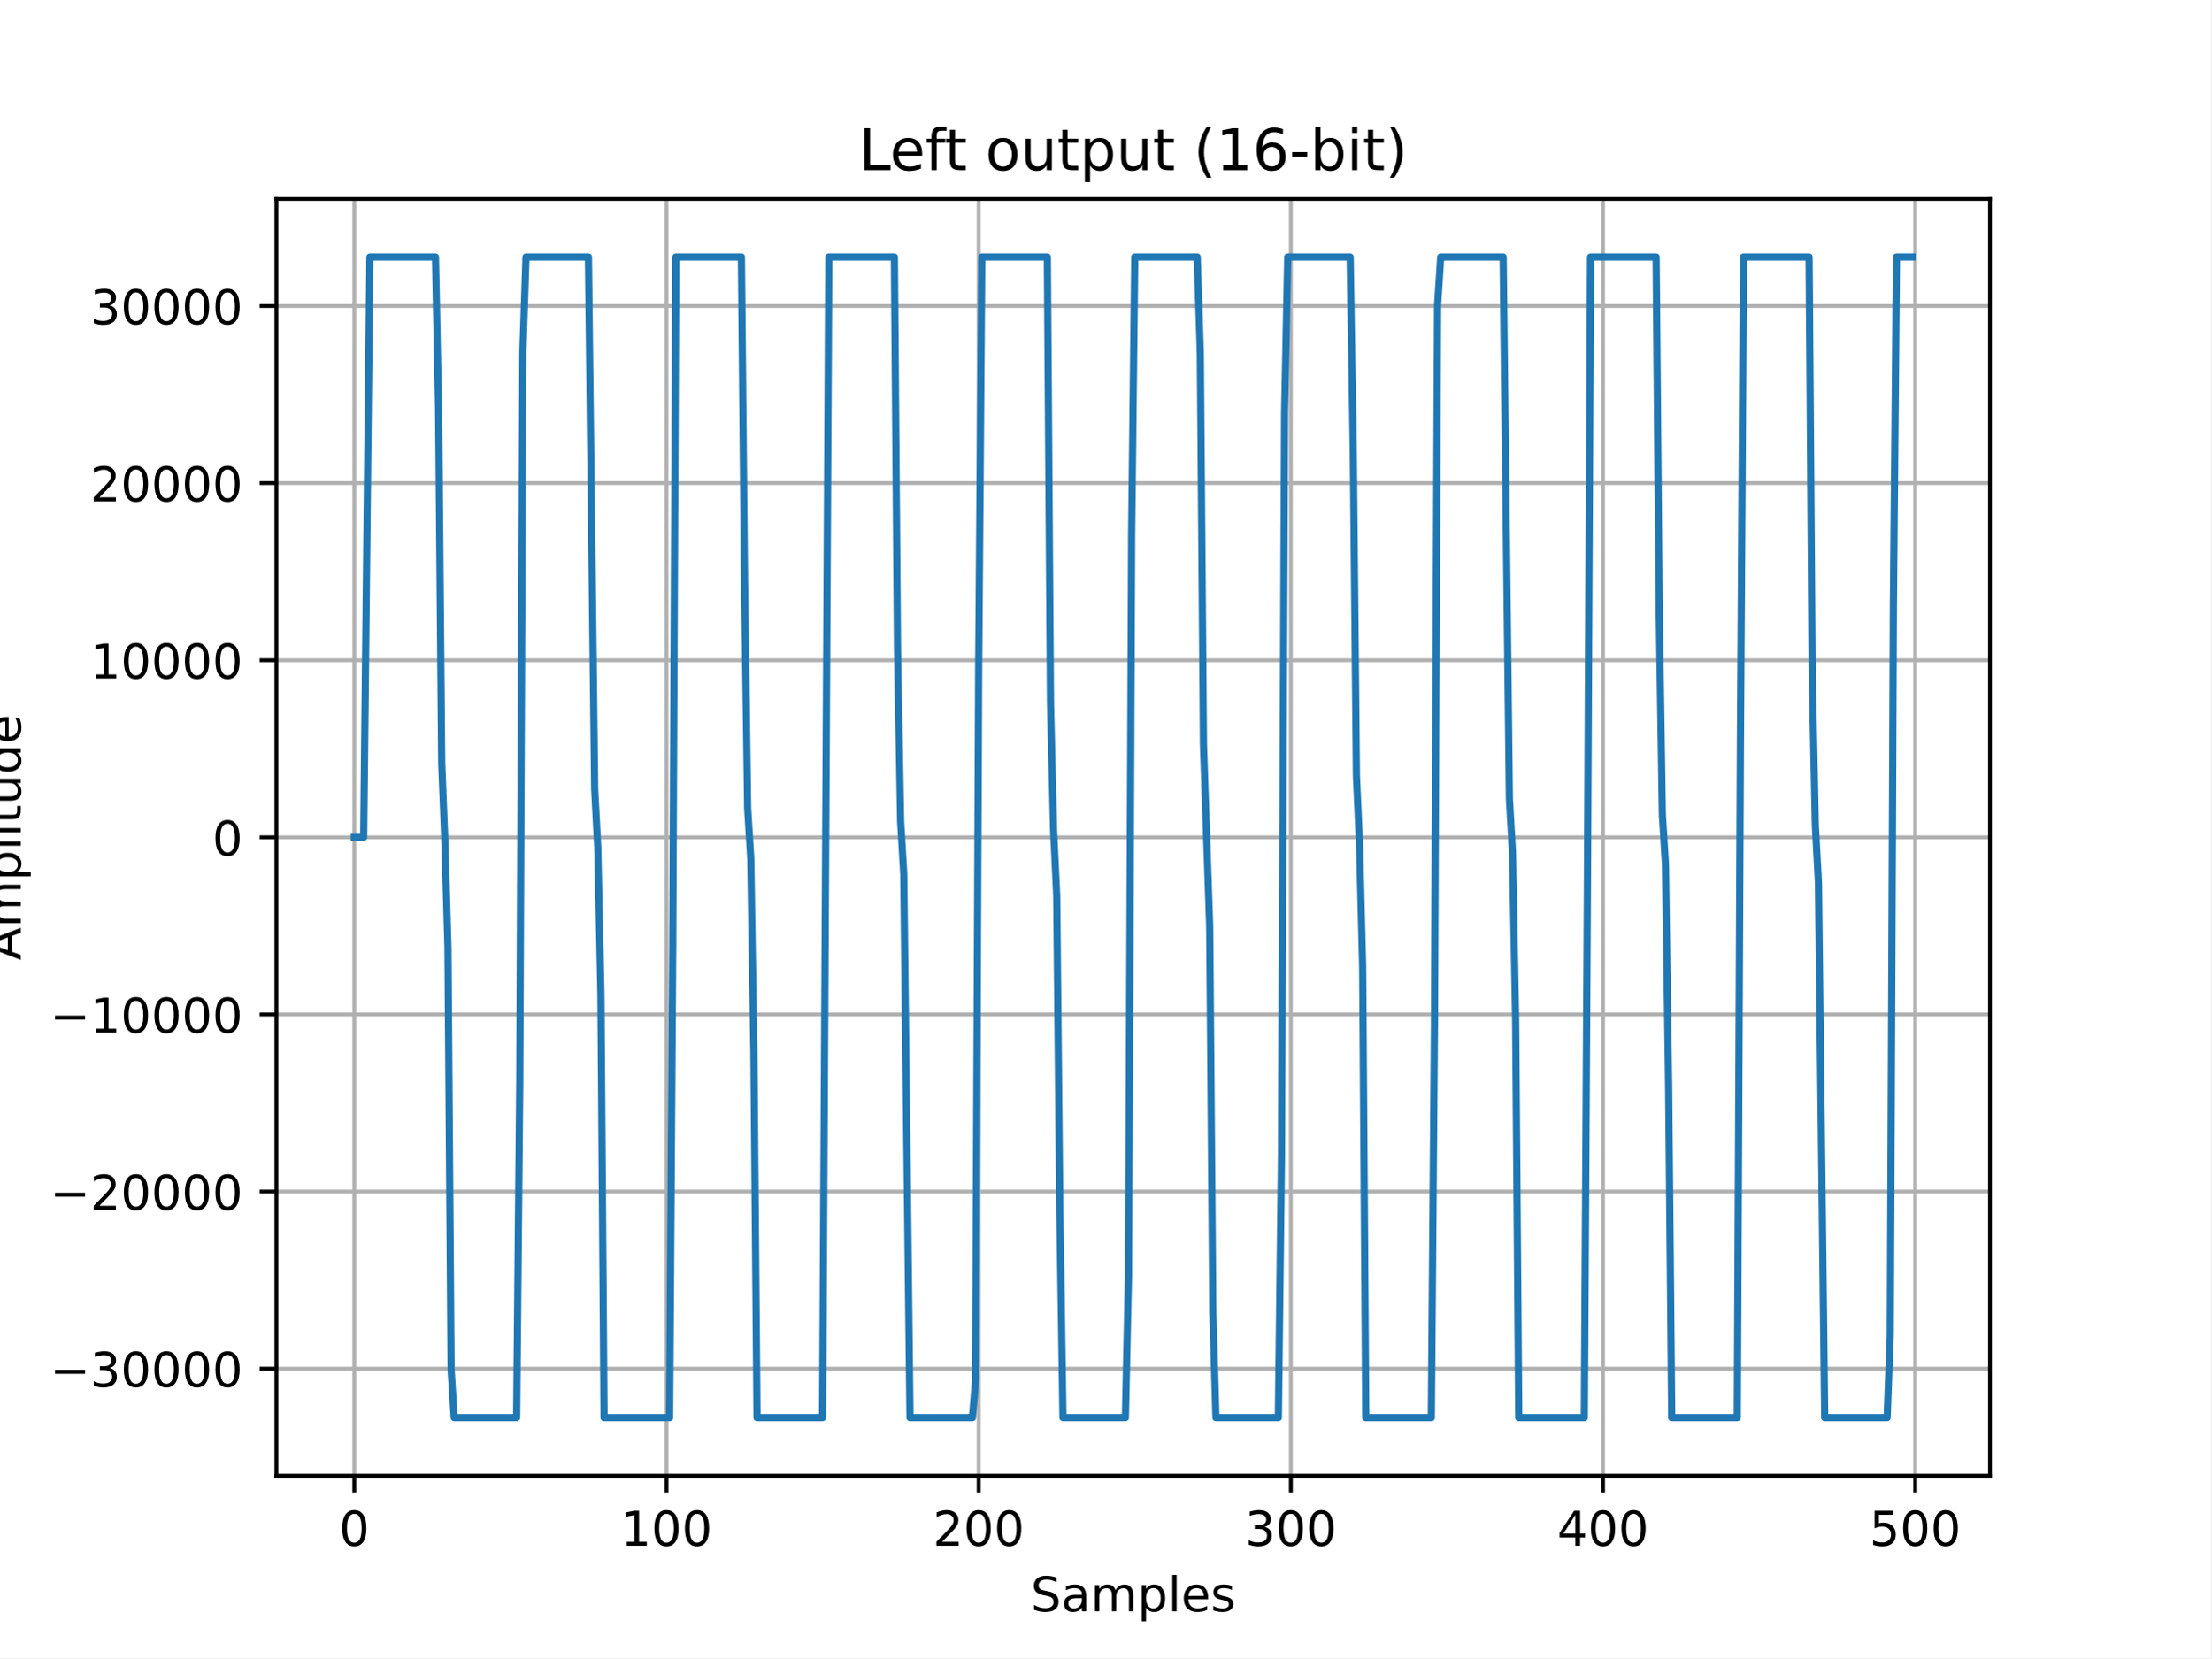
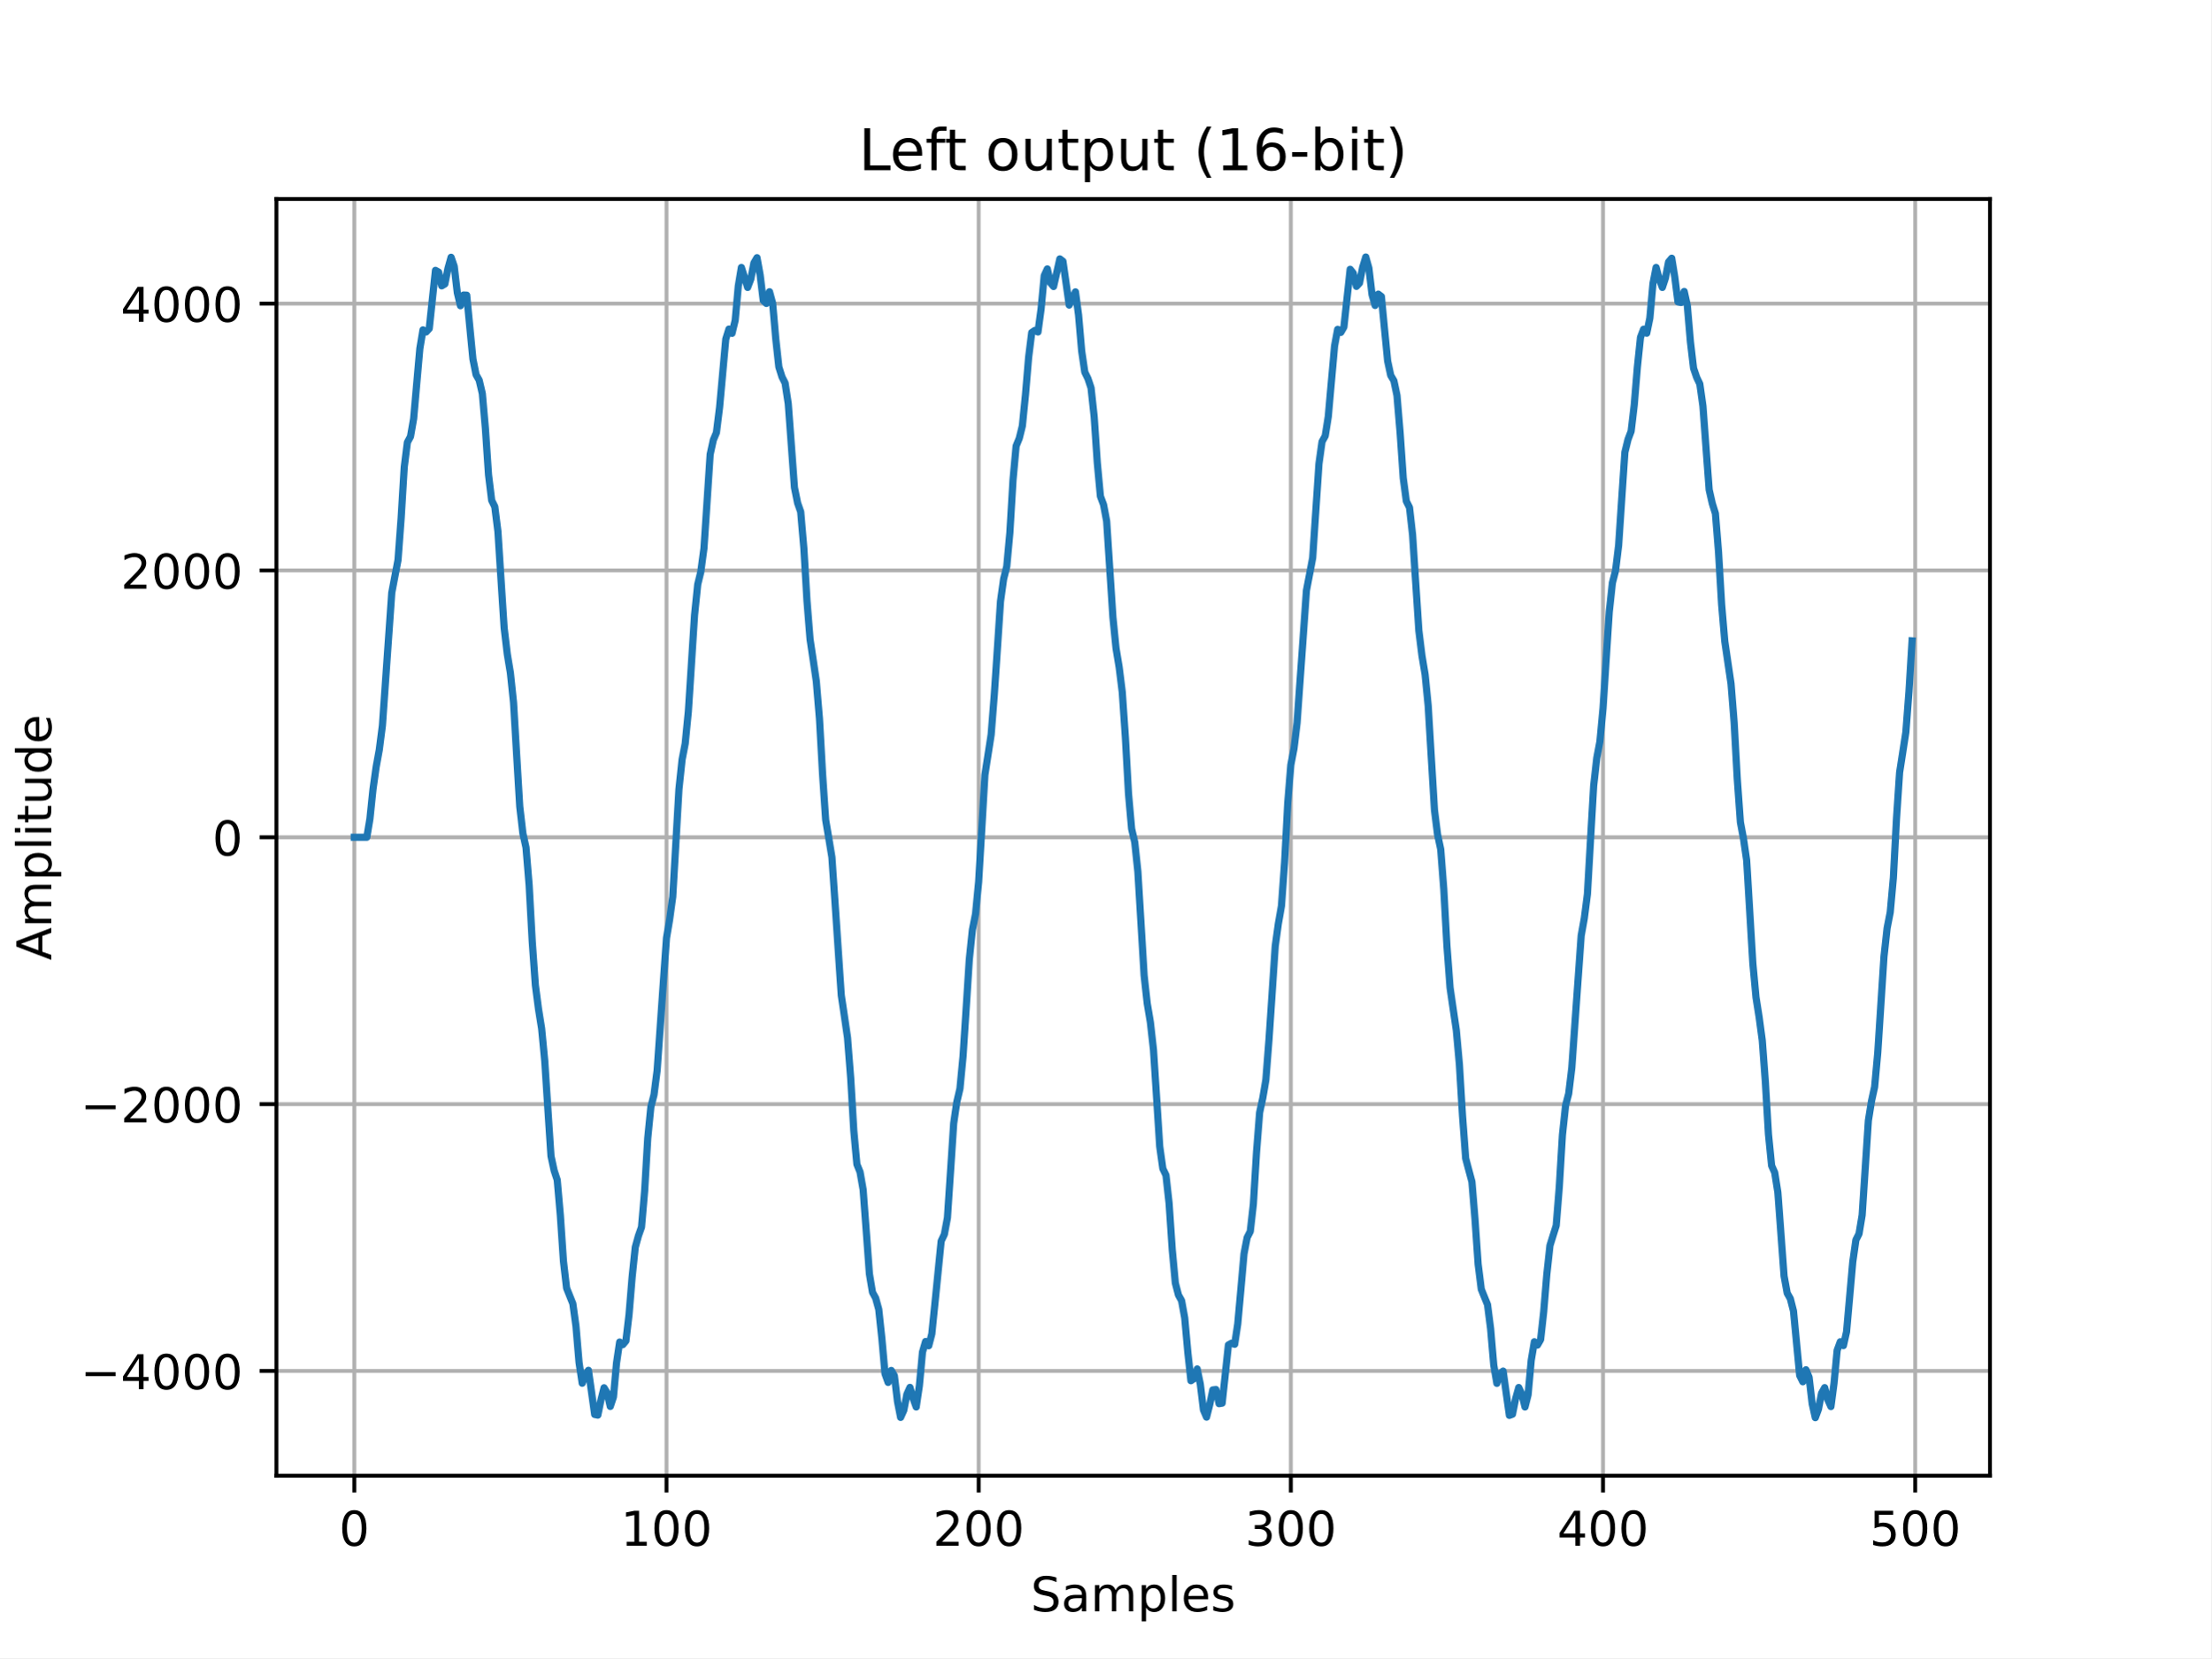
<svg xmlns="http://www.w3.org/2000/svg" xmlns:xlink="http://www.w3.org/1999/xlink" width="460.8pt" height="345.6pt" viewBox="0 0 460.8 345.6" version="1.1">
  <defs>
    <style type="text/css">*{stroke-linejoin: round; stroke-linecap: butt}</style>
  </defs>
  <g id="figure_1">
    <g id="patch_1">
      <path d="M 0 345.6  L 460.8 345.6  L 460.8 0  L 0 0  z " style="fill: #ffffff" />
    </g>
    <g id="axes_1">
      <g id="patch_2">
        <path d="M 57.6 307.584  L 414.72 307.584  L 414.72 41.472  L 57.6 41.472  z " style="fill: #ffffff" />
      </g>
      <g id="matplotlib.axis_1">
        <g id="xtick_1">
          <g id="line2d_1">
-             <path d="M 73.833 307.584  L 73.833 41.472  " clip-path="url(#p430d4b25c9)" style="fill: none; stroke: #b0b0b0; stroke-width: 0.8; stroke-linecap: square" />
+             <path d="M 73.833 307.584  L 73.833 41.472  " clip-path="url(#pffcb5b74a2)" style="fill: none; stroke: #b0b0b0; stroke-width: 0.8; stroke-linecap: square" />
          </g>
          <g id="line2d_2">
            <defs>
-               <path id="mc5b16ce6fd" d="M 0 0  L 0 3.5  " style="stroke: #000000; stroke-width: 0.8" />
+               <path id="m507d42bca2" d="M 0 0  L 0 3.5  " style="stroke: #000000; stroke-width: 0.8" />
            </defs>
            <g>
-               <use xlink:href="#mc5b16ce6fd" x="73.833" y="307.584" style="stroke: #000000; stroke-width: 0.8" />
+               <use xlink:href="#m507d42bca2" x="73.833" y="307.584" style="stroke: #000000; stroke-width: 0.8" />
            </g>
          </g>
          <g id="text_1">
            <g transform="translate(70.65148 322.1824) scale(0.1 -0.1)">
              <defs>
                <path id="DejaVuSans-30" d="M 2034 4250  Q 1547 4250 1301 3770  Q 1056 3291 1056 2328  Q 1056 1369 1301 889  Q 1547 409 2034 409  Q 2525 409 2770 889  Q 3016 1369 3016 2328  Q 3016 3291 2770 3770  Q 2525 4250 2034 4250  z M 2034 4750  Q 2819 4750 3233 4129  Q 3647 3509 3647 2328  Q 3647 1150 3233 529  Q 2819 -91 2034 -91  Q 1250 -91 836 529  Q 422 1150 422 2328  Q 422 3509 836 4129  Q 1250 4750 2034 4750  z " transform="scale(0.015625)" />
              </defs>
              <use xlink:href="#DejaVuSans-30" />
            </g>
          </g>
        </g>
        <g id="xtick_2">
          <g id="line2d_3">
-             <path d="M 138.894 307.584  L 138.894 41.472  " clip-path="url(#p430d4b25c9)" style="fill: none; stroke: #b0b0b0; stroke-width: 0.8; stroke-linecap: square" />
+             <path d="M 138.894 307.584  L 138.894 41.472  " clip-path="url(#pffcb5b74a2)" style="fill: none; stroke: #b0b0b0; stroke-width: 0.8; stroke-linecap: square" />
          </g>
          <g id="line2d_4">
            <g>
-               <use xlink:href="#mc5b16ce6fd" x="138.894" y="307.584" style="stroke: #000000; stroke-width: 0.8" />
+               <use xlink:href="#m507d42bca2" x="138.894" y="307.584" style="stroke: #000000; stroke-width: 0.8" />
            </g>
          </g>
          <g id="text_2">
            <g transform="translate(129.35 322.1824) scale(0.1 -0.1)">
              <defs>
                <path id="DejaVuSans-31" d="M 794 531  L 1825 531  L 1825 4091  L 703 3866  L 703 4441  L 1819 4666  L 2450 4666  L 2450 531  L 3481 531  L 3481 0  L 794 0  L 794 531  z " transform="scale(0.015625)" />
              </defs>
              <use xlink:href="#DejaVuSans-31" />
              <use xlink:href="#DejaVuSans-30" x="63.623" />
              <use xlink:href="#DejaVuSans-30" x="127.246" />
            </g>
          </g>
        </g>
        <g id="xtick_3">
          <g id="line2d_5">
-             <path d="M 203.955 307.584  L 203.955 41.472  " clip-path="url(#p430d4b25c9)" style="fill: none; stroke: #b0b0b0; stroke-width: 0.8; stroke-linecap: square" />
+             <path d="M 203.955 307.584  L 203.955 41.472  " clip-path="url(#pffcb5b74a2)" style="fill: none; stroke: #b0b0b0; stroke-width: 0.8; stroke-linecap: square" />
          </g>
          <g id="line2d_6">
            <g>
-               <use xlink:href="#mc5b16ce6fd" x="203.955" y="307.584" style="stroke: #000000; stroke-width: 0.8" />
+               <use xlink:href="#m507d42bca2" x="203.955" y="307.584" style="stroke: #000000; stroke-width: 0.8" />
            </g>
          </g>
          <g id="text_3">
            <g transform="translate(194.411 322.1824) scale(0.1 -0.1)">
              <defs>
                <path id="DejaVuSans-32" d="M 1228 531  L 3431 531  L 3431 0  L 469 0  L 469 531  Q 828 903 1448 1529  Q 2069 2156 2228 2338  Q 2531 2678 2651 2914  Q 2772 3150 2772 3378  Q 2772 3750 2511 3984  Q 2250 4219 1831 4219  Q 1534 4219 1204 4116  Q 875 4013 500 3803  L 500 4441  Q 881 4594 1212 4672  Q 1544 4750 1819 4750  Q 2544 4750 2975 4387  Q 3406 4025 3406 3419  Q 3406 3131 3298 2873  Q 3191 2616 2906 2266  Q 2828 2175 2409 1742  Q 1991 1309 1228 531  z " transform="scale(0.015625)" />
              </defs>
              <use xlink:href="#DejaVuSans-32" />
              <use xlink:href="#DejaVuSans-30" x="63.623" />
              <use xlink:href="#DejaVuSans-30" x="127.246" />
            </g>
          </g>
        </g>
        <g id="xtick_4">
          <g id="line2d_7">
-             <path d="M 269.016 307.584  L 269.016 41.472  " clip-path="url(#p430d4b25c9)" style="fill: none; stroke: #b0b0b0; stroke-width: 0.8; stroke-linecap: square" />
+             <path d="M 269.016 307.584  L 269.016 41.472  " clip-path="url(#pffcb5b74a2)" style="fill: none; stroke: #b0b0b0; stroke-width: 0.8; stroke-linecap: square" />
          </g>
          <g id="line2d_8">
            <g>
-               <use xlink:href="#mc5b16ce6fd" x="269.016" y="307.584" style="stroke: #000000; stroke-width: 0.8" />
+               <use xlink:href="#m507d42bca2" x="269.016" y="307.584" style="stroke: #000000; stroke-width: 0.8" />
            </g>
          </g>
          <g id="text_4">
            <g transform="translate(259.4721 322.1824) scale(0.1 -0.1)">
              <defs>
                <path id="DejaVuSans-33" d="M 2597 2516  Q 3050 2419 3304 2112  Q 3559 1806 3559 1356  Q 3559 666 3084 287  Q 2609 -91 1734 -91  Q 1441 -91 1130 -33  Q 819 25 488 141  L 488 750  Q 750 597 1062 519  Q 1375 441 1716 441  Q 2309 441 2620 675  Q 2931 909 2931 1356  Q 2931 1769 2642 2001  Q 2353 2234 1838 2234  L 1294 2234  L 1294 2753  L 1863 2753  Q 2328 2753 2575 2939  Q 2822 3125 2822 3475  Q 2822 3834 2567 4026  Q 2313 4219 1838 4219  Q 1578 4219 1281 4162  Q 984 4106 628 3988  L 628 4550  Q 988 4650 1302 4700  Q 1616 4750 1894 4750  Q 2613 4750 3031 4423  Q 3450 4097 3450 3541  Q 3450 3153 3228 2886  Q 3006 2619 2597 2516  z " transform="scale(0.015625)" />
              </defs>
              <use xlink:href="#DejaVuSans-33" />
              <use xlink:href="#DejaVuSans-30" x="63.623" />
              <use xlink:href="#DejaVuSans-30" x="127.246" />
            </g>
          </g>
        </g>
        <g id="xtick_5">
          <g id="line2d_9">
-             <path d="M 334.077 307.584  L 334.077 41.472  " clip-path="url(#p430d4b25c9)" style="fill: none; stroke: #b0b0b0; stroke-width: 0.8; stroke-linecap: square" />
+             <path d="M 334.077 307.584  L 334.077 41.472  " clip-path="url(#pffcb5b74a2)" style="fill: none; stroke: #b0b0b0; stroke-width: 0.8; stroke-linecap: square" />
          </g>
          <g id="line2d_10">
            <g>
-               <use xlink:href="#mc5b16ce6fd" x="334.077" y="307.584" style="stroke: #000000; stroke-width: 0.8" />
+               <use xlink:href="#m507d42bca2" x="334.077" y="307.584" style="stroke: #000000; stroke-width: 0.8" />
            </g>
          </g>
          <g id="text_5">
            <g transform="translate(324.5331 322.1824) scale(0.1 -0.1)">
              <defs>
                <path id="DejaVuSans-34" d="M 2419 4116  L 825 1625  L 2419 1625  L 2419 4116  z M 2253 4666  L 3047 4666  L 3047 1625  L 3713 1625  L 3713 1100  L 3047 1100  L 3047 0  L 2419 0  L 2419 1100  L 313 1100  L 313 1709  L 2253 4666  z " transform="scale(0.015625)" />
              </defs>
              <use xlink:href="#DejaVuSans-34" />
              <use xlink:href="#DejaVuSans-30" x="63.623" />
              <use xlink:href="#DejaVuSans-30" x="127.246" />
            </g>
          </g>
        </g>
        <g id="xtick_6">
          <g id="line2d_11">
-             <path d="M 399.138 307.584  L 399.138 41.472  " clip-path="url(#p430d4b25c9)" style="fill: none; stroke: #b0b0b0; stroke-width: 0.8; stroke-linecap: square" />
+             <path d="M 399.138 307.584  L 399.138 41.472  " clip-path="url(#pffcb5b74a2)" style="fill: none; stroke: #b0b0b0; stroke-width: 0.8; stroke-linecap: square" />
          </g>
          <g id="line2d_12">
            <g>
-               <use xlink:href="#mc5b16ce6fd" x="399.138" y="307.584" style="stroke: #000000; stroke-width: 0.8" />
+               <use xlink:href="#m507d42bca2" x="399.138" y="307.584" style="stroke: #000000; stroke-width: 0.8" />
            </g>
          </g>
          <g id="text_6">
            <g transform="translate(389.5941 322.1824) scale(0.1 -0.1)">
              <defs>
                <path id="DejaVuSans-35" d="M 691 4666  L 3169 4666  L 3169 4134  L 1269 4134  L 1269 2991  Q 1406 3038 1543 3061  Q 1681 3084 1819 3084  Q 2600 3084 3056 2656  Q 3513 2228 3513 1497  Q 3513 744 3044 326  Q 2575 -91 1722 -91  Q 1428 -91 1123 -41  Q 819 9 494 109  L 494 744  Q 775 591 1075 516  Q 1375 441 1709 441  Q 2250 441 2565 725  Q 2881 1009 2881 1497  Q 2881 1984 2565 2268  Q 2250 2553 1709 2553  Q 1456 2553 1204 2497  Q 953 2441 691 2322  L 691 4666  z " transform="scale(0.015625)" />
              </defs>
              <use xlink:href="#DejaVuSans-35" />
              <use xlink:href="#DejaVuSans-30" x="63.623" />
              <use xlink:href="#DejaVuSans-30" x="127.246" />
            </g>
          </g>
        </g>
        <g id="text_7">
          <g transform="translate(214.8069 335.8606) scale(0.1 -0.1)">
            <defs>
              <path id="DejaVuSans-53" d="M 3425 4513  L 3425 3897  Q 3066 4069 2747 4153  Q 2428 4238 2131 4238  Q 1616 4238 1336 4038  Q 1056 3838 1056 3469  Q 1056 3159 1242 3001  Q 1428 2844 1947 2747  L 2328 2669  Q 3034 2534 3370 2195  Q 3706 1856 3706 1288  Q 3706 609 3251 259  Q 2797 -91 1919 -91  Q 1588 -91 1214 -16  Q 841 59 441 206  L 441 856  Q 825 641 1194 531  Q 1563 422 1919 422  Q 2459 422 2753 634  Q 3047 847 3047 1241  Q 3047 1584 2836 1778  Q 2625 1972 2144 2069  L 1759 2144  Q 1053 2284 737 2584  Q 422 2884 422 3419  Q 422 4038 858 4394  Q 1294 4750 2059 4750  Q 2388 4750 2728 4690  Q 3069 4631 3425 4513  z " transform="scale(0.015625)" />
              <path id="DejaVuSans-61" d="M 2194 1759  Q 1497 1759 1228 1600  Q 959 1441 959 1056  Q 959 750 1161 570  Q 1363 391 1709 391  Q 2188 391 2477 730  Q 2766 1069 2766 1631  L 2766 1759  L 2194 1759  z M 3341 1997  L 3341 0  L 2766 0  L 2766 531  Q 2569 213 2275 61  Q 1981 -91 1556 -91  Q 1019 -91 701 211  Q 384 513 384 1019  Q 384 1609 779 1909  Q 1175 2209 1959 2209  L 2766 2209  L 2766 2266  Q 2766 2663 2505 2880  Q 2244 3097 1772 3097  Q 1472 3097 1187 3025  Q 903 2953 641 2809  L 641 3341  Q 956 3463 1253 3523  Q 1550 3584 1831 3584  Q 2591 3584 2966 3190  Q 3341 2797 3341 1997  z " transform="scale(0.015625)" />
              <path id="DejaVuSans-6d" d="M 3328 2828  Q 3544 3216 3844 3400  Q 4144 3584 4550 3584  Q 5097 3584 5394 3201  Q 5691 2819 5691 2113  L 5691 0  L 5113 0  L 5113 2094  Q 5113 2597 4934 2840  Q 4756 3084 4391 3084  Q 3944 3084 3684 2787  Q 3425 2491 3425 1978  L 3425 0  L 2847 0  L 2847 2094  Q 2847 2600 2669 2842  Q 2491 3084 2119 3084  Q 1678 3084 1418 2786  Q 1159 2488 1159 1978  L 1159 0  L 581 0  L 581 3500  L 1159 3500  L 1159 2956  Q 1356 3278 1631 3431  Q 1906 3584 2284 3584  Q 2666 3584 2933 3390  Q 3200 3197 3328 2828  z " transform="scale(0.015625)" />
              <path id="DejaVuSans-70" d="M 1159 525  L 1159 -1331  L 581 -1331  L 581 3500  L 1159 3500  L 1159 2969  Q 1341 3281 1617 3432  Q 1894 3584 2278 3584  Q 2916 3584 3314 3078  Q 3713 2572 3713 1747  Q 3713 922 3314 415  Q 2916 -91 2278 -91  Q 1894 -91 1617 61  Q 1341 213 1159 525  z M 3116 1747  Q 3116 2381 2855 2742  Q 2594 3103 2138 3103  Q 1681 3103 1420 2742  Q 1159 2381 1159 1747  Q 1159 1113 1420 752  Q 1681 391 2138 391  Q 2594 391 2855 752  Q 3116 1113 3116 1747  z " transform="scale(0.015625)" />
              <path id="DejaVuSans-6c" d="M 603 4863  L 1178 4863  L 1178 0  L 603 0  L 603 4863  z " transform="scale(0.015625)" />
              <path id="DejaVuSans-65" d="M 3597 1894  L 3597 1613  L 953 1613  Q 991 1019 1311 708  Q 1631 397 2203 397  Q 2534 397 2845 478  Q 3156 559 3463 722  L 3463 178  Q 3153 47 2828 -22  Q 2503 -91 2169 -91  Q 1331 -91 842 396  Q 353 884 353 1716  Q 353 2575 817 3079  Q 1281 3584 2069 3584  Q 2775 3584 3186 3129  Q 3597 2675 3597 1894  z M 3022 2063  Q 3016 2534 2758 2815  Q 2500 3097 2075 3097  Q 1594 3097 1305 2825  Q 1016 2553 972 2059  L 3022 2063  z " transform="scale(0.015625)" />
              <path id="DejaVuSans-73" d="M 2834 3397  L 2834 2853  Q 2591 2978 2328 3040  Q 2066 3103 1784 3103  Q 1356 3103 1142 2972  Q 928 2841 928 2578  Q 928 2378 1081 2264  Q 1234 2150 1697 2047  L 1894 2003  Q 2506 1872 2764 1633  Q 3022 1394 3022 966  Q 3022 478 2636 193  Q 2250 -91 1575 -91  Q 1294 -91 989 -36  Q 684 19 347 128  L 347 722  Q 666 556 975 473  Q 1284 391 1588 391  Q 1994 391 2212 530  Q 2431 669 2431 922  Q 2431 1156 2273 1281  Q 2116 1406 1581 1522  L 1381 1569  Q 847 1681 609 1914  Q 372 2147 372 2553  Q 372 3047 722 3315  Q 1072 3584 1716 3584  Q 2034 3584 2315 3537  Q 2597 3491 2834 3397  z " transform="scale(0.015625)" />
            </defs>
            <use xlink:href="#DejaVuSans-53" />
            <use xlink:href="#DejaVuSans-61" x="63.477" />
            <use xlink:href="#DejaVuSans-6d" x="124.756" />
            <use xlink:href="#DejaVuSans-70" x="222.168" />
            <use xlink:href="#DejaVuSans-6c" x="285.645" />
            <use xlink:href="#DejaVuSans-65" x="313.428" />
            <use xlink:href="#DejaVuSans-73" x="374.951" />
          </g>
        </g>
      </g>
      <g id="matplotlib.axis_2">
        <g id="ytick_1">
          <g id="line2d_13">
-             <path d="M 57.6 285.27  L 414.72 285.27  " clip-path="url(#p430d4b25c9)" style="fill: none; stroke: #b0b0b0; stroke-width: 0.8; stroke-linecap: square" />
+             <path d="M 57.6 285.754  L 414.72 285.754  " clip-path="url(#pffcb5b74a2)" style="fill: none; stroke: #b0b0b0; stroke-width: 0.8; stroke-linecap: square" />
          </g>
          <g id="line2d_14">
            <defs>
-               <path id="m7b34a96134" d="M 0 0  L -3.5 0  " style="stroke: #000000; stroke-width: 0.8" />
+               <path id="m6eecab29c2" d="M 0 0  L -3.5 0  " style="stroke: #000000; stroke-width: 0.8" />
            </defs>
            <g>
-               <use xlink:href="#m7b34a96134" x="57.6" y="285.27" style="stroke: #000000; stroke-width: 0.8" />
+               <use xlink:href="#m6eecab29c2" x="57.6" y="285.754" style="stroke: #000000; stroke-width: 0.8" />
            </g>
          </g>
          <g id="text_8">
-             <g transform="translate(10.40781 289.0693) scale(0.1 -0.1)">
+             <g transform="translate(16.77031 289.5537) scale(0.1 -0.1)">
              <defs>
                <path id="DejaVuSans-2212" d="M 678 2272  L 4684 2272  L 4684 1741  L 678 1741  L 678 2272  z " transform="scale(0.015625)" />
              </defs>
              <use xlink:href="#DejaVuSans-2212" />
-               <use xlink:href="#DejaVuSans-33" x="83.789" />
+               <use xlink:href="#DejaVuSans-34" x="83.789" />
              <use xlink:href="#DejaVuSans-30" x="147.412" />
              <use xlink:href="#DejaVuSans-30" x="211.035" />
              <use xlink:href="#DejaVuSans-30" x="274.658" />
-               <use xlink:href="#DejaVuSans-30" x="338.281" />
            </g>
          </g>
        </g>
        <g id="ytick_2">
          <g id="line2d_15">
-             <path d="M 57.6 248.355  L 414.72 248.355  " clip-path="url(#p430d4b25c9)" style="fill: none; stroke: #b0b0b0; stroke-width: 0.8; stroke-linecap: square" />
+             <path d="M 57.6 230.134  L 414.72 230.134  " clip-path="url(#pffcb5b74a2)" style="fill: none; stroke: #b0b0b0; stroke-width: 0.8; stroke-linecap: square" />
          </g>
          <g id="line2d_16">
            <g>
-               <use xlink:href="#m7b34a96134" x="57.6" y="248.355" style="stroke: #000000; stroke-width: 0.8" />
+               <use xlink:href="#m6eecab29c2" x="57.6" y="230.134" style="stroke: #000000; stroke-width: 0.8" />
            </g>
          </g>
          <g id="text_9">
-             <g transform="translate(10.40781 252.1546) scale(0.1 -0.1)">
+             <g transform="translate(16.77031 233.9335) scale(0.1 -0.1)">
              <use xlink:href="#DejaVuSans-2212" />
              <use xlink:href="#DejaVuSans-32" x="83.789" />
              <use xlink:href="#DejaVuSans-30" x="147.412" />
              <use xlink:href="#DejaVuSans-30" x="211.035" />
              <use xlink:href="#DejaVuSans-30" x="274.658" />
-               <use xlink:href="#DejaVuSans-30" x="338.281" />
            </g>
          </g>
        </g>
        <g id="ytick_3">
          <g id="line2d_17">
-             <path d="M 57.6 211.441  L 414.72 211.441  " clip-path="url(#p430d4b25c9)" style="fill: none; stroke: #b0b0b0; stroke-width: 0.8; stroke-linecap: square" />
+             <path d="M 57.6 174.514  L 414.72 174.514  " clip-path="url(#pffcb5b74a2)" style="fill: none; stroke: #b0b0b0; stroke-width: 0.8; stroke-linecap: square" />
          </g>
          <g id="line2d_18">
            <g>
-               <use xlink:href="#m7b34a96134" x="57.6" y="211.441" style="stroke: #000000; stroke-width: 0.8" />
+               <use xlink:href="#m6eecab29c2" x="57.6" y="174.514" style="stroke: #000000; stroke-width: 0.8" />
            </g>
          </g>
          <g id="text_10">
-             <g transform="translate(10.40781 215.24) scale(0.1 -0.1)">
-               <use xlink:href="#DejaVuSans-2212" />
-               <use xlink:href="#DejaVuSans-31" x="83.789" />
-               <use xlink:href="#DejaVuSans-30" x="147.412" />
-               <use xlink:href="#DejaVuSans-30" x="211.035" />
-               <use xlink:href="#DejaVuSans-30" x="274.658" />
-               <use xlink:href="#DejaVuSans-30" x="338.281" />
+             <g transform="translate(44.2375 178.3133) scale(0.1 -0.1)">
+               <use xlink:href="#DejaVuSans-30" />
            </g>
          </g>
        </g>
        <g id="ytick_4">
          <g id="line2d_19">
-             <path d="M 57.6 174.526  L 414.72 174.526  " clip-path="url(#p430d4b25c9)" style="fill: none; stroke: #b0b0b0; stroke-width: 0.8; stroke-linecap: square" />
+             <path d="M 57.6 118.894  L 414.72 118.894  " clip-path="url(#pffcb5b74a2)" style="fill: none; stroke: #b0b0b0; stroke-width: 0.8; stroke-linecap: square" />
          </g>
          <g id="line2d_20">
            <g>
-               <use xlink:href="#m7b34a96134" x="57.6" y="174.526" style="stroke: #000000; stroke-width: 0.8" />
+               <use xlink:href="#m6eecab29c2" x="57.6" y="118.894" style="stroke: #000000; stroke-width: 0.8" />
            </g>
          </g>
          <g id="text_11">
-             <g transform="translate(44.2375 178.3254) scale(0.1 -0.1)">
-               <use xlink:href="#DejaVuSans-30" />
+             <g transform="translate(25.15 122.6931) scale(0.1 -0.1)">
+               <use xlink:href="#DejaVuSans-32" />
+               <use xlink:href="#DejaVuSans-30" x="63.623" />
+               <use xlink:href="#DejaVuSans-30" x="127.246" />
+               <use xlink:href="#DejaVuSans-30" x="190.869" />
            </g>
          </g>
        </g>
        <g id="ytick_5">
          <g id="line2d_21">
-             <path d="M 57.6 137.612  L 414.72 137.612  " clip-path="url(#p430d4b25c9)" style="fill: none; stroke: #b0b0b0; stroke-width: 0.8; stroke-linecap: square" />
+             <path d="M 57.6 63.274  L 414.72 63.274  " clip-path="url(#pffcb5b74a2)" style="fill: none; stroke: #b0b0b0; stroke-width: 0.8; stroke-linecap: square" />
          </g>
          <g id="line2d_22">
            <g>
-               <use xlink:href="#m7b34a96134" x="57.6" y="137.612" style="stroke: #000000; stroke-width: 0.8" />
+               <use xlink:href="#m6eecab29c2" x="57.6" y="63.274" style="stroke: #000000; stroke-width: 0.8" />
            </g>
          </g>
          <g id="text_12">
-             <g transform="translate(18.7875 141.4107) scale(0.1 -0.1)">
-               <use xlink:href="#DejaVuSans-31" />
+             <g transform="translate(25.15 67.07294) scale(0.1 -0.1)">
+               <use xlink:href="#DejaVuSans-34" />
              <use xlink:href="#DejaVuSans-30" x="63.623" />
              <use xlink:href="#DejaVuSans-30" x="127.246" />
              <use xlink:href="#DejaVuSans-30" x="190.869" />
-               <use xlink:href="#DejaVuSans-30" x="254.492" />
-             </g>
-           </g>
-         </g>
-         <g id="ytick_6">
-           <g id="line2d_23">
-             <path d="M 57.6 100.697  L 414.72 100.697  " clip-path="url(#p430d4b25c9)" style="fill: none; stroke: #b0b0b0; stroke-width: 0.8; stroke-linecap: square" />
-           </g>
-           <g id="line2d_24">
-             <g>
-               <use xlink:href="#m7b34a96134" x="57.6" y="100.697" style="stroke: #000000; stroke-width: 0.8" />
-             </g>
-           </g>
-           <g id="text_13">
-             <g transform="translate(18.7875 104.4961) scale(0.1 -0.1)">
-               <use xlink:href="#DejaVuSans-32" />
-               <use xlink:href="#DejaVuSans-30" x="63.623" />
-               <use xlink:href="#DejaVuSans-30" x="127.246" />
-               <use xlink:href="#DejaVuSans-30" x="190.869" />
-               <use xlink:href="#DejaVuSans-30" x="254.492" />
-             </g>
-           </g>
-         </g>
-         <g id="ytick_7">
-           <g id="line2d_25">
-             <path d="M 57.6 63.782  L 414.72 63.782  " clip-path="url(#p430d4b25c9)" style="fill: none; stroke: #b0b0b0; stroke-width: 0.8; stroke-linecap: square" />
-           </g>
-           <g id="line2d_26">
-             <g>
-               <use xlink:href="#m7b34a96134" x="57.6" y="63.782" style="stroke: #000000; stroke-width: 0.8" />
-             </g>
-           </g>
-           <g id="text_14">
-             <g transform="translate(18.7875 67.5815) scale(0.1 -0.1)">
-               <use xlink:href="#DejaVuSans-33" />
-               <use xlink:href="#DejaVuSans-30" x="63.623" />
-               <use xlink:href="#DejaVuSans-30" x="127.246" />
-               <use xlink:href="#DejaVuSans-30" x="190.869" />
-               <use xlink:href="#DejaVuSans-30" x="254.492" />
-             </g>
-           </g>
-         </g>
-         <g id="text_15">
-           <g transform="translate(4.328125 200.1507) rotate(-90) scale(0.1 -0.1)">
+             </g>
+           </g>
+         </g>
+         <g id="text_13">
+           <g transform="translate(10.69063 200.1507) rotate(-90) scale(0.1 -0.1)">
            <defs>
              <path id="DejaVuSans-41" d="M 2188 4044  L 1331 1722  L 3047 1722  L 2188 4044  z M 1831 4666  L 2547 4666  L 4325 0  L 3669 0  L 3244 1197  L 1141 1197  L 716 0  L 50 0  L 1831 4666  z " transform="scale(0.015625)" />
              <path id="DejaVuSans-69" d="M 603 3500  L 1178 3500  L 1178 0  L 603 0  L 603 3500  z M 603 4863  L 1178 4863  L 1178 4134  L 603 4134  L 603 4863  z " transform="scale(0.015625)" />
              <path id="DejaVuSans-74" d="M 1172 4494  L 1172 3500  L 2356 3500  L 2356 3053  L 1172 3053  L 1172 1153  Q 1172 725 1289 603  Q 1406 481 1766 481  L 2356 481  L 2356 0  L 1766 0  Q 1100 0 847 248  Q 594 497 594 1153  L 594 3053  L 172 3053  L 172 3500  L 594 3500  L 594 4494  L 1172 4494  z " transform="scale(0.015625)" />
              <path id="DejaVuSans-75" d="M 544 1381  L 544 3500  L 1119 3500  L 1119 1403  Q 1119 906 1312 657  Q 1506 409 1894 409  Q 2359 409 2629 706  Q 2900 1003 2900 1516  L 2900 3500  L 3475 3500  L 3475 0  L 2900 0  L 2900 538  Q 2691 219 2414 64  Q 2138 -91 1772 -91  Q 1169 -91 856 284  Q 544 659 544 1381  z M 1991 3584  L 1991 3584  z " transform="scale(0.015625)" />
              <path id="DejaVuSans-64" d="M 2906 2969  L 2906 4863  L 3481 4863  L 3481 0  L 2906 0  L 2906 525  Q 2725 213 2448 61  Q 2172 -91 1784 -91  Q 1150 -91 751 415  Q 353 922 353 1747  Q 353 2572 751 3078  Q 1150 3584 1784 3584  Q 2172 3584 2448 3432  Q 2725 3281 2906 2969  z M 947 1747  Q 947 1113 1208 752  Q 1469 391 1925 391  Q 2381 391 2643 752  Q 2906 1113 2906 1747  Q 2906 2381 2643 2742  Q 2381 3103 1925 3103  Q 1469 3103 1208 2742  Q 947 2381 947 1747  z " transform="scale(0.015625)" />
            </defs>
            <use xlink:href="#DejaVuSans-41" />
            <use xlink:href="#DejaVuSans-6d" x="68.408" />
            <use xlink:href="#DejaVuSans-70" x="165.82" />
            <use xlink:href="#DejaVuSans-6c" x="229.297" />
            <use xlink:href="#DejaVuSans-69" x="257.08" />
            <use xlink:href="#DejaVuSans-74" x="284.863" />
            <use xlink:href="#DejaVuSans-75" x="324.072" />
            <use xlink:href="#DejaVuSans-64" x="387.451" />
            <use xlink:href="#DejaVuSans-65" x="450.928" />
          </g>
        </g>
      </g>
-       <g id="line2d_27">
-         <path d="M 73.833 174.526  L 75.785 174.526  L 77.086 53.568  L 90.749 53.568  L 91.399 85.429  L 92.05 159.018  L 92.7 175.216  L 93.351 197.55  L 94.002 285.381  L 94.652 295.488  L 107.664 295.488  L 108.315 225.66  L 108.966 73.077  L 109.616 53.568  L 122.629 53.568  L 123.93 164.548  L 124.58 176.789  L 125.231 207.354  L 125.882 295.488  L 139.544 295.488  L 140.195 197.251  L 140.846 53.568  L 154.508 53.568  L 155.159 121.299  L 155.81 168.465  L 156.46 178.974  L 157.111 219.724  L 157.761 295.488  L 171.424 295.488  L 172.725 53.568  L 186.388 53.568  L 187.039 135.149  L 187.69 171.145  L 188.34 182.149  L 189.641 295.488  L 202.654 295.488  L 203.304 287.736  L 203.955 139.007  L 204.605 53.568  L 218.268 53.568  L 218.919 146.357  L 219.569 173.009  L 220.22 186.734  L 220.871 252.586  L 221.521 295.488  L 234.533 295.488  L 235.184 265.798  L 235.835 111.314  L 236.485 53.568  L 249.498 53.568  L 250.148 73.631  L 250.799 155.113  L 252.1 193.109  L 252.751 273.003  L 253.401 295.488  L 266.413 295.488  L 267.064 240.688  L 267.715 85.894  L 268.365 53.568  L 281.377 53.568  L 282.028 94.318  L 282.679 161.702  L 283.329 175.866  L 283.98 201.603  L 284.63 295.488  L 298.293 295.488  L 298.944 213.213  L 299.595 63.587  L 300.245 53.568  L 313.257 53.568  L 314.559 166.471  L 315.209 177.664  L 315.86 212.522  L 316.51 295.488  L 330.173 295.488  L 330.824 184.297  L 331.474 53.568  L 345.137 53.568  L 345.788 127.792  L 346.438 169.786  L 347.089 180.237  L 347.74 226.077  L 348.39 295.488  L 362.053 295.488  L 362.704 155.024  L 363.354 53.568  L 377.017 53.568  L 377.668 140.45  L 378.318 172.057  L 378.969 183.998  L 380.27 295.488  L 393.282 295.488  L 393.933 278.415  L 394.584 126.474  L 395.234 53.568  L 398.487 53.568  L 398.487 53.568  " clip-path="url(#p430d4b25c9)" style="fill: none; stroke: #1f77b4; stroke-width: 1.5; stroke-linecap: square" />
+       <g id="line2d_23">
+         <path d="M 73.833 174.514  L 76.435 174.514  L 77.086 170.676  L 77.736 164.447  L 78.387 159.83  L 79.038 156.298  L 79.688 151.237  L 81.64 123.538  L 82.941 116.725  L 83.592 108.02  L 84.242 97.341  L 84.893 92.196  L 85.544 91  L 86.194 87.274  L 87.496 72.618  L 88.146 68.752  L 88.797 69.197  L 89.447 68.474  L 90.749 56.349  L 91.399 56.711  L 92.05 59.575  L 92.7 59.186  L 93.351 55.96  L 94.002 53.624  L 94.652 55.515  L 95.303 61.021  L 95.953 63.719  L 96.604 61.494  L 97.255 61.522  L 98.556 74.843  L 99.207 78.097  L 99.857 79.237  L 100.508 82.018  L 101.158 89.36  L 101.809 98.982  L 102.46 104.294  L 103.11 105.601  L 103.761 110.773  L 105.062 130.88  L 105.713 136.331  L 106.363 140.224  L 107.014 146.426  L 108.315 168.146  L 108.966 173.708  L 109.616 176.628  L 110.267 184.498  L 110.918 196.262  L 111.568 205.355  L 112.219 210.306  L 112.869 214.338  L 113.52 221.152  L 114.821 240.952  L 115.472 243.956  L 116.122 245.93  L 116.773 253.356  L 117.424 262.895  L 118.074 268.484  L 119.375 271.71  L 120.026 276.41  L 120.677 284.002  L 121.327 288.313  L 121.978 286.533  L 122.629 285.615  L 123.93 294.821  L 124.58 294.96  L 125.231 291.817  L 125.882 289.259  L 126.532 290.343  L 127.183 293.152  L 127.833 291.177  L 128.484 284.086  L 129.135 279.72  L 129.785 280.276  L 130.436 279.497  L 131.086 273.991  L 131.737 266.176  L 132.388 259.947  L 133.038 257.611  L 133.689 255.775  L 134.339 248.211  L 134.99 237.254  L 135.641 230.69  L 136.291 228.188  L 136.942 223.154  L 138.894 195.483  L 139.544 191.673  L 140.195 186.945  L 141.496 164.475  L 142.147 158.301  L 142.797 154.964  L 143.448 148.345  L 144.749 128.182  L 145.4 121.814  L 146.05 119.172  L 146.701 114.305  L 148.002 94.699  L 148.653 91.696  L 149.304 90.166  L 149.954 84.938  L 151.255 70.671  L 151.906 68.585  L 152.557 69.475  L 153.207 66.778  L 153.858 59.631  L 154.508 55.737  L 155.81 59.909  L 156.46 58.184  L 157.111 54.819  L 157.761 53.707  L 158.412 57.35  L 159.063 62.634  L 159.713 63.246  L 160.364 60.799  L 161.015 63.19  L 161.665 70.616  L 162.316 76.484  L 162.966 78.569  L 163.617 79.849  L 164.268 84.103  L 165.569 101.624  L 166.219 104.85  L 166.87 106.685  L 167.521 114.25  L 168.171 125.207  L 168.822 133.244  L 170.123 142.004  L 170.774 149.791  L 171.424 161.36  L 172.075 170.899  L 173.376 178.686  L 175.328 207.469  L 176.629 216.285  L 177.28 224.684  L 177.93 235.641  L 178.581 242.677  L 179.232 244.29  L 179.882 247.961  L 181.183 265.481  L 181.834 269.374  L 182.485 270.57  L 183.135 272.906  L 183.786 279.052  L 184.436 286.311  L 185.087 288.146  L 185.738 285.643  L 186.388 286.728  L 187.039 292.151  L 187.69 295.432  L 188.34 293.986  L 188.991 290.621  L 189.641 289.175  L 190.292 291.483  L 190.943 293.263  L 191.593 288.869  L 192.244 281.833  L 192.894 279.608  L 193.545 280.498  L 194.196 278.023  L 196.147 258.667  L 196.798 257.277  L 197.449 253.828  L 198.75 234.139  L 199.401 229.689  L 200.051 226.908  L 200.702 220.178  L 202.003 200.016  L 202.654 193.759  L 203.304 190.477  L 203.955 183.803  L 205.256 161.527  L 206.557 153.1  L 207.208 144.924  L 208.509 125.346  L 209.16 120.646  L 209.81 118.06  L 210.461 111.024  L 211.112 100.011  L 211.762 92.975  L 212.413 91.362  L 213.063 88.748  L 213.714 82.268  L 214.365 74.481  L 215.015 69.309  L 215.666 68.864  L 216.316 69.197  L 216.967 64.386  L 217.618 57.461  L 218.268 56.043  L 218.919 58.963  L 219.569 59.714  L 220.871 53.957  L 221.521 54.458  L 222.822 63.58  L 224.124 60.826  L 224.774 65.638  L 225.425 73.174  L 226.076 77.568  L 226.726 78.903  L 227.377 80.85  L 228.027 86.829  L 228.678 96.451  L 229.329 103.431  L 229.979 105.184  L 230.63 108.632  L 231.931 128.627  L 232.582 135.107  L 233.232 139.056  L 233.883 144.257  L 234.533 153.712  L 235.184 165.42  L 235.835 172.762  L 236.485 175.571  L 237.136 181.661  L 238.437 203.298  L 239.088 209.165  L 239.738 213.059  L 240.389 218.788  L 241.69 238.95  L 242.341 243.594  L 242.991 244.957  L 243.642 250.769  L 244.293 260.447  L 244.943 267.4  L 245.594 269.931  L 246.244 271.099  L 246.895 274.658  L 247.546 281.889  L 248.196 287.785  L 248.847 287.34  L 249.498 285.337  L 250.148 288.48  L 250.799 293.875  L 251.449 295.377  L 252.1 292.79  L 252.751 289.704  L 253.401 289.62  L 254.052 292.568  L 254.702 292.457  L 256.004 280.331  L 256.654 279.97  L 257.305 280.192  L 257.955 275.938  L 259.257 261.337  L 259.907 257.944  L 260.558 256.665  L 261.208 250.992  L 261.859 240.146  L 262.51 231.914  L 263.16 228.883  L 263.811 225.045  L 264.462 216.73  L 265.763 197.235  L 266.413 192.507  L 267.064 188.781  L 267.715 179.798  L 268.365 167.395  L 269.016 159.441  L 269.666 156.048  L 270.317 150.653  L 272.269 123.093  L 273.57 116.252  L 274.871 96.674  L 275.522 92.057  L 276.173 90.861  L 276.823 86.801  L 278.124 72.117  L 278.775 68.641  L 279.426 69.281  L 280.076 68.168  L 281.377 56.127  L 282.028 56.933  L 282.679 59.686  L 283.329 58.991  L 283.98 55.709  L 284.63 53.568  L 285.281 55.876  L 285.932 61.41  L 286.582 63.663  L 287.233 61.299  L 287.884 61.8  L 289.185 75.232  L 289.835 78.236  L 290.486 79.348  L 291.137 82.435  L 291.787 90.138  L 292.438 99.649  L 293.088 104.46  L 293.739 105.768  L 294.39 111.496  L 295.691 131.436  L 296.341 136.637  L 296.992 140.586  L 297.643 147.121  L 298.944 168.813  L 299.595 173.93  L 300.245 177.017  L 300.896 185.388  L 301.546 197.152  L 302.197 205.856  L 303.498 214.727  L 304.149 221.875  L 304.799 232.665  L 305.45 241.425  L 306.751 246.32  L 307.402 254.162  L 308.052 263.534  L 308.703 268.707  L 310.004 271.933  L 310.655 276.966  L 311.305 284.559  L 311.956 288.341  L 312.607 286.311  L 313.257 285.782  L 314.559 295.015  L 315.209 294.765  L 315.86 291.539  L 316.51 289.203  L 317.161 290.566  L 317.812 293.263  L 318.462 290.705  L 319.113 283.53  L 319.763 279.664  L 320.414 280.359  L 321.065 279.219  L 321.715 273.407  L 322.366 265.564  L 323.016 259.613  L 324.318 255.441  L 324.968 247.349  L 325.619 236.503  L 326.27 230.44  L 326.92 227.965  L 327.571 222.542  L 329.523 195.038  L 330.173 191.423  L 330.824 186.333  L 332.125 163.752  L 332.776 157.995  L 333.426 154.574  L 334.077 147.622  L 335.378 127.487  L 336.029 121.508  L 336.679 118.977  L 337.33 113.638  L 338.631 94.254  L 339.282 91.612  L 339.932 89.888  L 340.583 84.382  L 341.234 76.567  L 341.884 70.31  L 342.535 68.613  L 343.185 69.448  L 343.836 66.305  L 344.487 59.102  L 345.137 55.737  L 345.788 58.101  L 346.438 59.909  L 347.089 57.934  L 347.74 54.597  L 348.39 53.818  L 349.041 57.795  L 349.691 62.912  L 350.342 63.051  L 350.993 60.743  L 351.643 63.691  L 352.294 71.227  L 352.945 76.762  L 353.595 78.653  L 354.246 80.015  L 354.896 84.632  L 356.198 102.097  L 356.848 104.933  L 357.499 107.019  L 358.149 115.084  L 358.8 126.013  L 359.451 133.689  L 360.752 142.477  L 361.402 150.597  L 362.053 162.278  L 362.704 171.372  L 363.354 174.82  L 364.005 179.27  L 365.306 200.85  L 365.957 207.886  L 366.607 211.974  L 367.258 216.813  L 367.909 225.518  L 368.559 236.447  L 369.21 242.955  L 369.86 244.401  L 370.511 248.517  L 371.812 265.981  L 372.463 269.541  L 373.113 270.681  L 373.764 273.24  L 375.065 286.7  L 375.716 288.007  L 376.367 285.504  L 377.017 287.062  L 377.668 292.596  L 378.318 295.488  L 378.969 293.736  L 379.62 290.399  L 380.27 289.231  L 380.921 291.734  L 381.571 293.18  L 382.222 288.285  L 382.873 281.444  L 383.523 279.664  L 384.174 280.471  L 384.824 277.606  L 386.126 263.006  L 386.776 258.445  L 387.427 257.166  L 388.078 253.272  L 389.379 233.555  L 390.029 229.495  L 390.68 226.547  L 391.331 219.427  L 392.632 199.349  L 393.282 193.453  L 393.933 190.143  L 394.584 182.968  L 395.234 170.704  L 395.885 160.998  L 397.186 152.628  L 397.837 144.145  L 398.487 133.578  L 398.487 133.578  " clip-path="url(#pffcb5b74a2)" style="fill: none; stroke: #1f77b4; stroke-width: 1.5; stroke-linecap: square" />
      </g>
      <g id="patch_3">
        <path d="M 57.6 307.584  L 57.6 41.472  " style="fill: none; stroke: #000000; stroke-width: 0.8; stroke-linejoin: miter; stroke-linecap: square" />
      </g>
      <g id="patch_4">
        <path d="M 414.72 307.584  L 414.72 41.472  " style="fill: none; stroke: #000000; stroke-width: 0.8; stroke-linejoin: miter; stroke-linecap: square" />
      </g>
      <g id="patch_5">
        <path d="M 57.6 307.584  L 414.72 307.584  " style="fill: none; stroke: #000000; stroke-width: 0.8; stroke-linejoin: miter; stroke-linecap: square" />
      </g>
      <g id="patch_6">
        <path d="M 57.6 41.472  L 414.72 41.472  " style="fill: none; stroke: #000000; stroke-width: 0.8; stroke-linejoin: miter; stroke-linecap: square" />
      </g>
-       <g id="text_16">
+       <g id="text_14">
        <g transform="translate(178.9575 35.472) scale(0.12 -0.12)">
          <defs>
            <path id="DejaVuSans-4c" d="M 628 4666  L 1259 4666  L 1259 531  L 3531 531  L 3531 0  L 628 0  L 628 4666  z " transform="scale(0.015625)" />
            <path id="DejaVuSans-66" d="M 2375 4863  L 2375 4384  L 1825 4384  Q 1516 4384 1395 4259  Q 1275 4134 1275 3809  L 1275 3500  L 2222 3500  L 2222 3053  L 1275 3053  L 1275 0  L 697 0  L 697 3053  L 147 3053  L 147 3500  L 697 3500  L 697 3744  Q 697 4328 969 4595  Q 1241 4863 1831 4863  L 2375 4863  z " transform="scale(0.015625)" />
            <path id="DejaVuSans-20" transform="scale(0.015625)" />
            <path id="DejaVuSans-6f" d="M 1959 3097  Q 1497 3097 1228 2736  Q 959 2375 959 1747  Q 959 1119 1226 758  Q 1494 397 1959 397  Q 2419 397 2687 759  Q 2956 1122 2956 1747  Q 2956 2369 2687 2733  Q 2419 3097 1959 3097  z M 1959 3584  Q 2709 3584 3137 3096  Q 3566 2609 3566 1747  Q 3566 888 3137 398  Q 2709 -91 1959 -91  Q 1206 -91 779 398  Q 353 888 353 1747  Q 353 2609 779 3096  Q 1206 3584 1959 3584  z " transform="scale(0.015625)" />
            <path id="DejaVuSans-28" d="M 1984 4856  Q 1566 4138 1362 3434  Q 1159 2731 1159 2009  Q 1159 1288 1364 580  Q 1569 -128 1984 -844  L 1484 -844  Q 1016 -109 783 600  Q 550 1309 550 2009  Q 550 2706 781 3412  Q 1013 4119 1484 4856  L 1984 4856  z " transform="scale(0.015625)" />
            <path id="DejaVuSans-36" d="M 2113 2584  Q 1688 2584 1439 2293  Q 1191 2003 1191 1497  Q 1191 994 1439 701  Q 1688 409 2113 409  Q 2538 409 2786 701  Q 3034 994 3034 1497  Q 3034 2003 2786 2293  Q 2538 2584 2113 2584  z M 3366 4563  L 3366 3988  Q 3128 4100 2886 4159  Q 2644 4219 2406 4219  Q 1781 4219 1451 3797  Q 1122 3375 1075 2522  Q 1259 2794 1537 2939  Q 1816 3084 2150 3084  Q 2853 3084 3261 2657  Q 3669 2231 3669 1497  Q 3669 778 3244 343  Q 2819 -91 2113 -91  Q 1303 -91 875 529  Q 447 1150 447 2328  Q 447 3434 972 4092  Q 1497 4750 2381 4750  Q 2619 4750 2861 4703  Q 3103 4656 3366 4563  z " transform="scale(0.015625)" />
            <path id="DejaVuSans-2d" d="M 313 2009  L 1997 2009  L 1997 1497  L 313 1497  L 313 2009  z " transform="scale(0.015625)" />
            <path id="DejaVuSans-62" d="M 3116 1747  Q 3116 2381 2855 2742  Q 2594 3103 2138 3103  Q 1681 3103 1420 2742  Q 1159 2381 1159 1747  Q 1159 1113 1420 752  Q 1681 391 2138 391  Q 2594 391 2855 752  Q 3116 1113 3116 1747  z M 1159 2969  Q 1341 3281 1617 3432  Q 1894 3584 2278 3584  Q 2916 3584 3314 3078  Q 3713 2572 3713 1747  Q 3713 922 3314 415  Q 2916 -91 2278 -91  Q 1894 -91 1617 61  Q 1341 213 1159 525  L 1159 0  L 581 0  L 581 4863  L 1159 4863  L 1159 2969  z " transform="scale(0.015625)" />
            <path id="DejaVuSans-29" d="M 513 4856  L 1013 4856  Q 1481 4119 1714 3412  Q 1947 2706 1947 2009  Q 1947 1309 1714 600  Q 1481 -109 1013 -844  L 513 -844  Q 928 -128 1133 580  Q 1338 1288 1338 2009  Q 1338 2731 1133 3434  Q 928 4138 513 4856  z " transform="scale(0.015625)" />
          </defs>
          <use xlink:href="#DejaVuSans-4c" />
          <use xlink:href="#DejaVuSans-65" x="53.963" />
          <use xlink:href="#DejaVuSans-66" x="115.486" />
          <use xlink:href="#DejaVuSans-74" x="148.941" />
          <use xlink:href="#DejaVuSans-20" x="188.15" />
          <use xlink:href="#DejaVuSans-6f" x="219.938" />
          <use xlink:href="#DejaVuSans-75" x="281.119" />
          <use xlink:href="#DejaVuSans-74" x="344.498" />
          <use xlink:href="#DejaVuSans-70" x="383.707" />
          <use xlink:href="#DejaVuSans-75" x="447.184" />
          <use xlink:href="#DejaVuSans-74" x="510.562" />
          <use xlink:href="#DejaVuSans-20" x="549.771" />
          <use xlink:href="#DejaVuSans-28" x="581.559" />
          <use xlink:href="#DejaVuSans-31" x="620.572" />
          <use xlink:href="#DejaVuSans-36" x="684.195" />
          <use xlink:href="#DejaVuSans-2d" x="747.818" />
          <use xlink:href="#DejaVuSans-62" x="783.902" />
          <use xlink:href="#DejaVuSans-69" x="847.379" />
          <use xlink:href="#DejaVuSans-74" x="875.162" />
          <use xlink:href="#DejaVuSans-29" x="914.371" />
        </g>
      </g>
    </g>
  </g>
  <defs>
-     <clipPath id="p430d4b25c9">
+     <clipPath id="pffcb5b74a2">
      <rect x="57.6" y="41.472" width="357.12" height="266.112" />
    </clipPath>
  </defs>
</svg>
